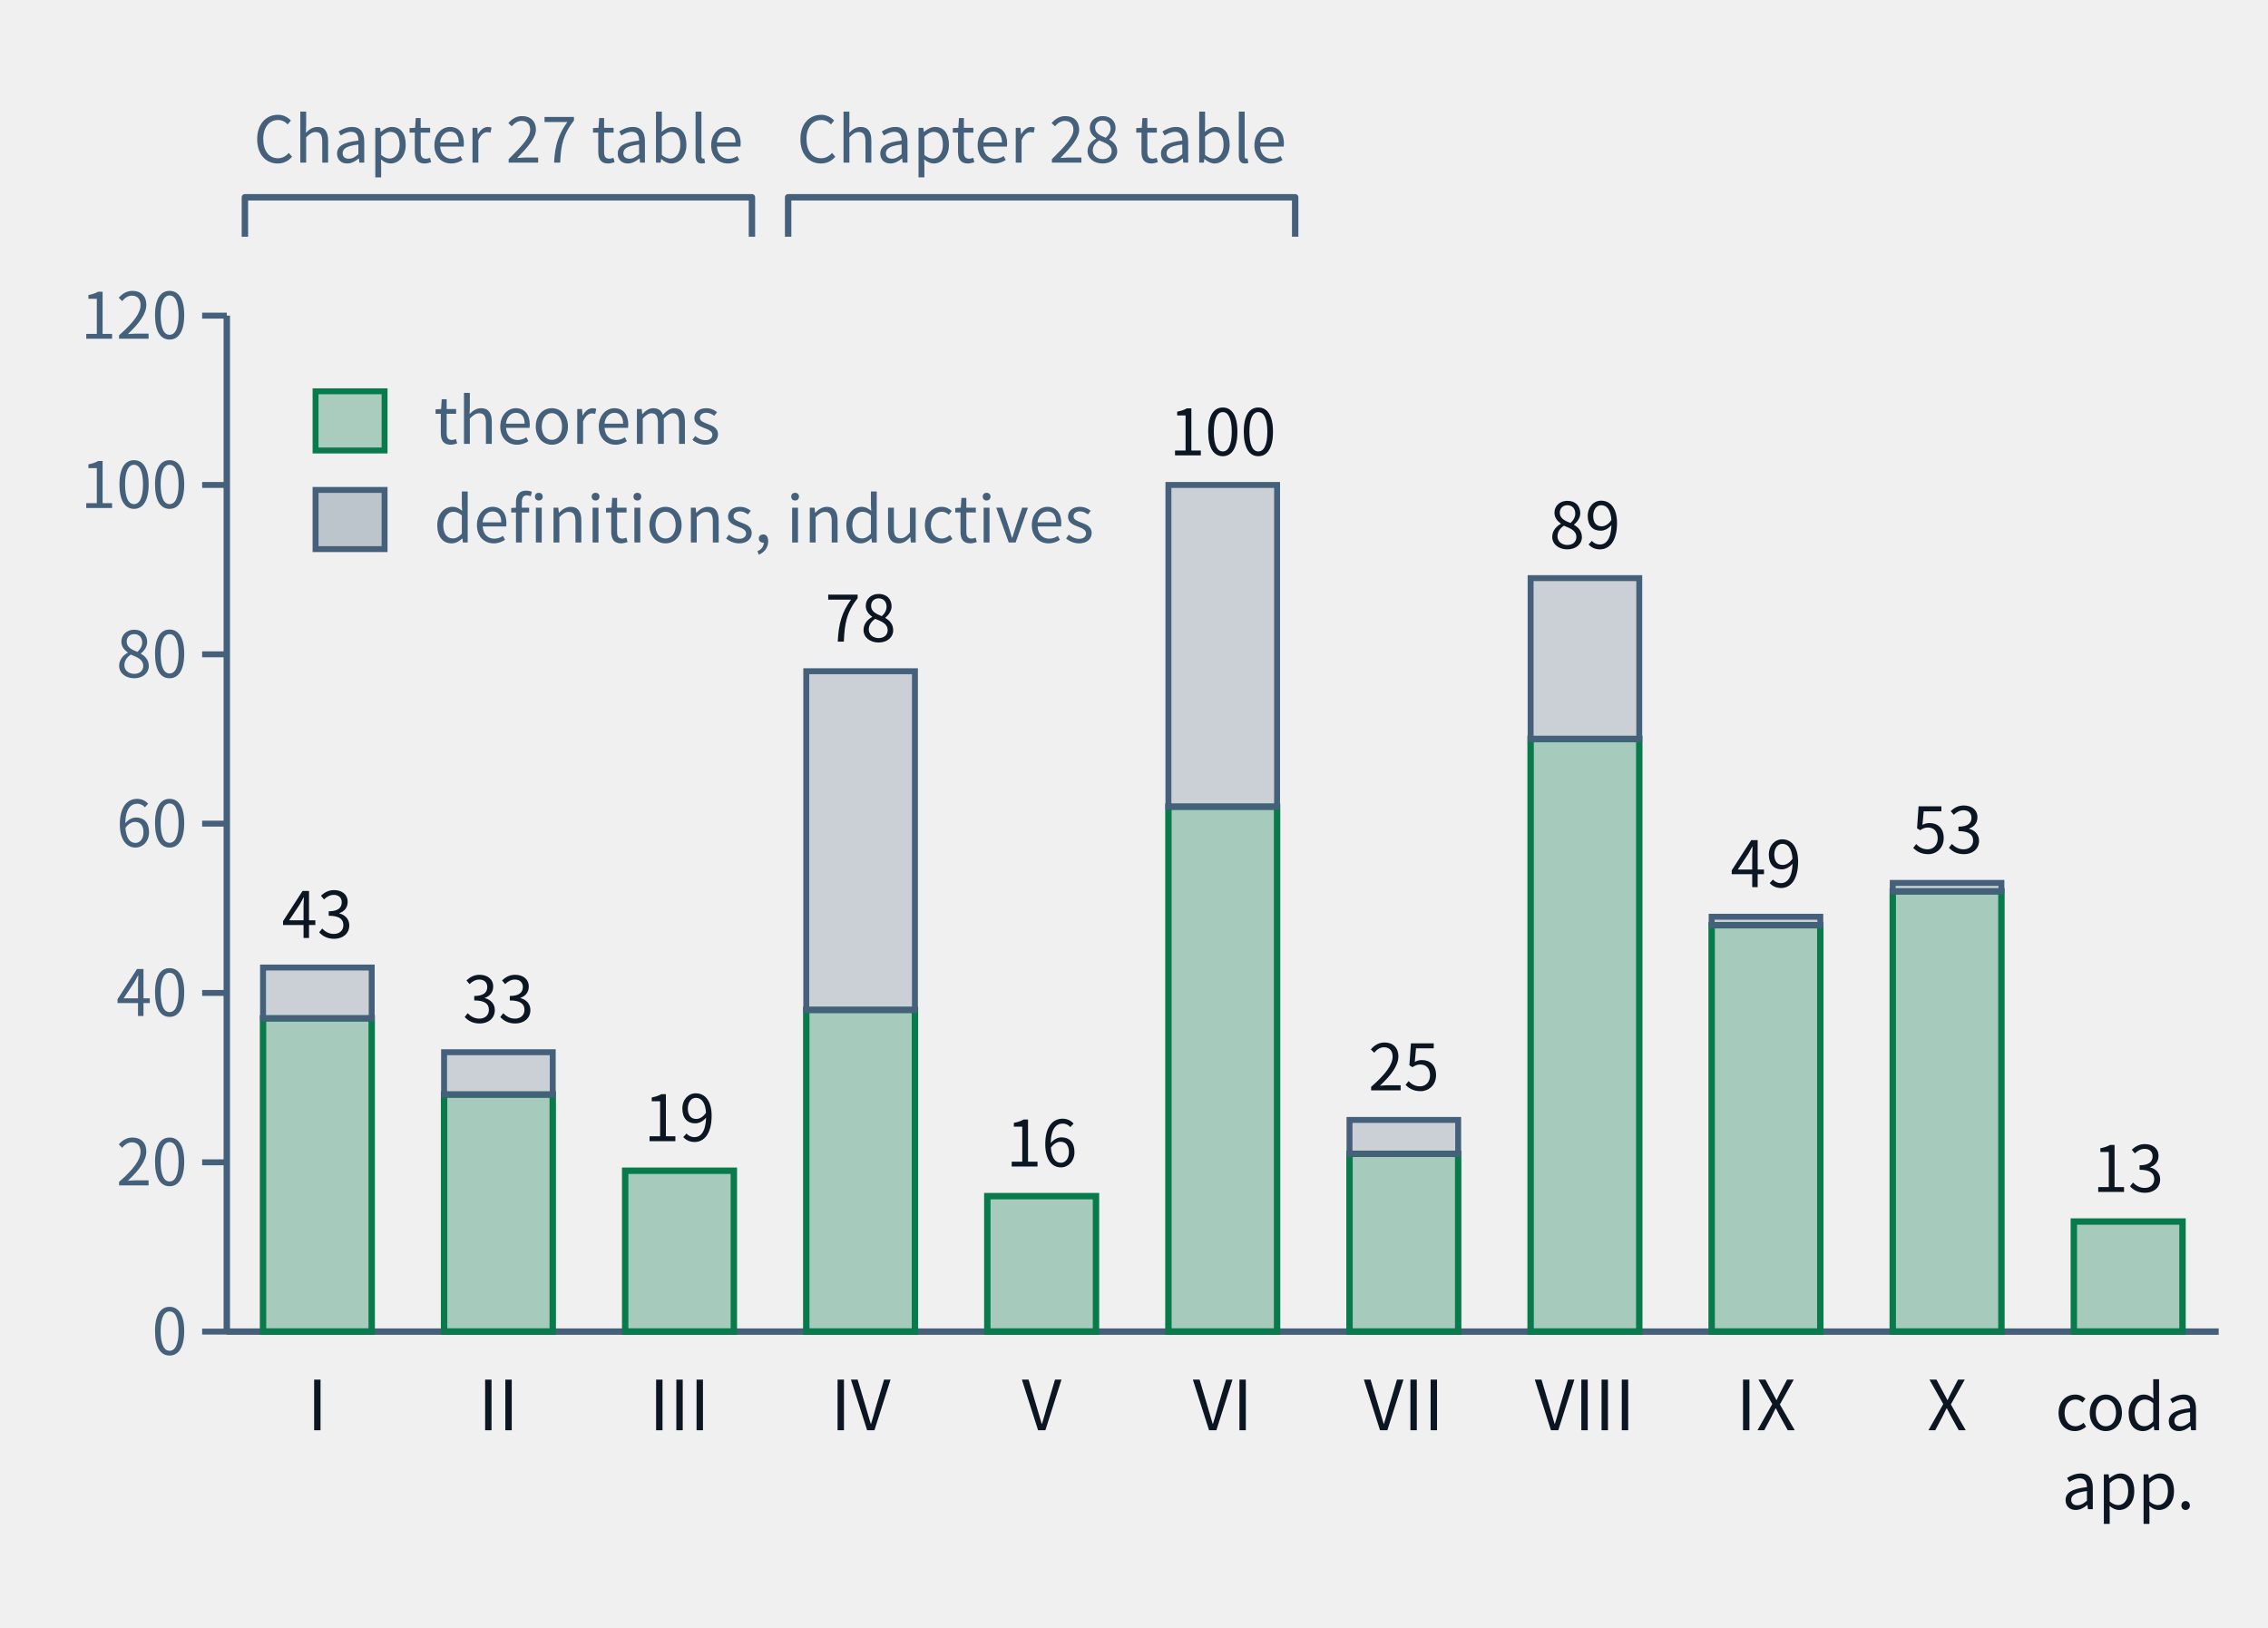
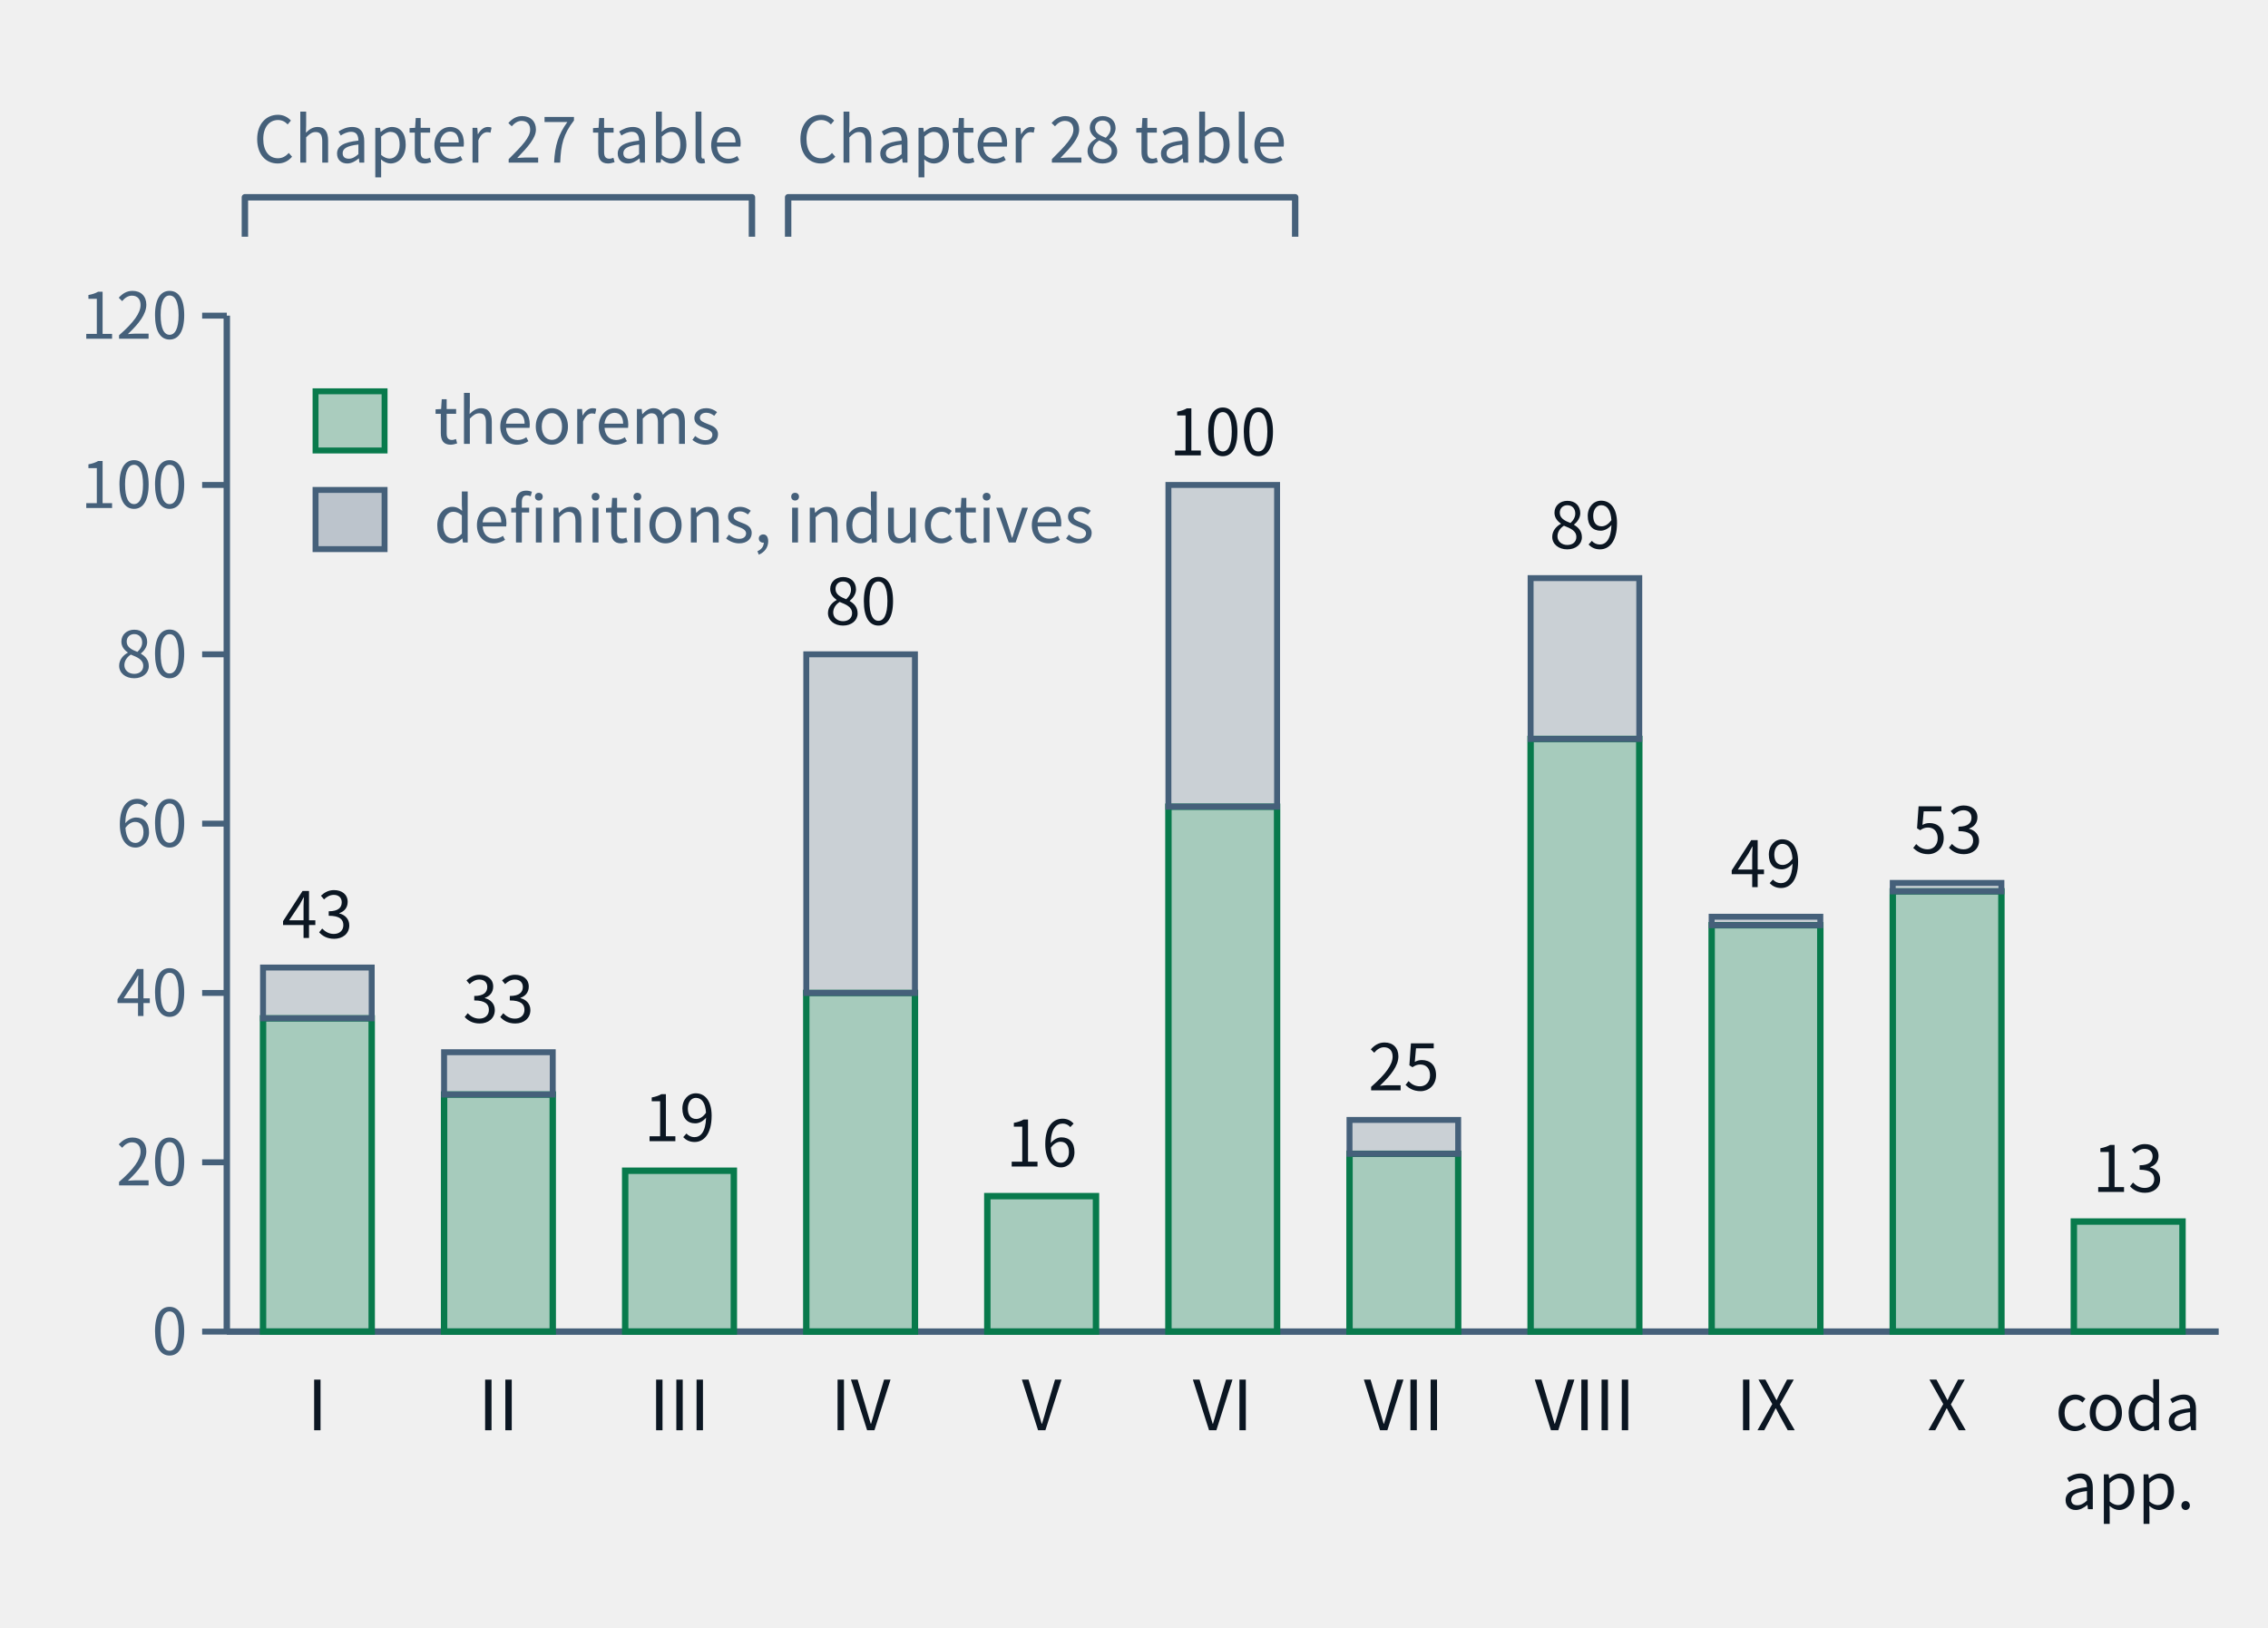
- <svg xmlns="http://www.w3.org/2000/svg" class="tr-fig" data-tr-fig="ch28-declaration-parts" data-lang="en" viewBox="0 0 460 330" width="460" height="330" font-family="'Noto Sans SC', 'Noto Sans CJK SC', 'Source Sans 3', 'PingFang SC', 'Microsoft YaHei', system-ui, sans-serif" role="img" aria-label="A bar chart. Along the bottom are Parts I to X and 'coda and appendices'; each bar is the number of distinct declarations the chapters of that part cite with lean=, green below for declarations of kind theorem in the lock, grey above for definitions and inductive types. I: 37 theorems, 6 other; II: 28 theorems, 5 other; III: 19 theorems, 0 other; IV: 38 theorems, 40 other; V: 16 theorems, 0 other; VI: 62 theorems, 38 other; VII: 21 theorems, 4 other; VIII: 70 theorems, 19 other; IX: 48 theorems, 1 other; X: 52 theorems, 1 other; coda and appendices: 13 theorems, 0 other. Two braces above the bars mark Parts I–III as the Chapter 27 audit table and Parts IV–VI as the Chapter 28 audit table.">
+ <svg xmlns="http://www.w3.org/2000/svg" class="tr-fig" data-tr-fig="ch28-declaration-parts" data-lang="en" viewBox="0 0 460 330" width="460" height="330" font-family="'Noto Sans SC', 'Noto Sans CJK SC', 'Source Sans 3', 'PingFang SC', 'Microsoft YaHei', system-ui, sans-serif" role="img" aria-label="A bar chart. Along the bottom are Parts I to X and 'coda and appendices'; each bar is the number of distinct declarations the chapters of that part cite with lean=, green below for declarations of kind theorem in the lock, grey above for definitions and inductive types. I: 37 theorems, 6 other; II: 28 theorems, 5 other; III: 19 theorems, 0 other; IV: 40 theorems, 40 other; V: 16 theorems, 0 other; VI: 62 theorems, 38 other; VII: 21 theorems, 4 other; VIII: 70 theorems, 19 other; IX: 48 theorems, 1 other; X: 52 theorems, 1 other; coda and appendices: 13 theorems, 0 other. Two braces above the bars mark Parts I–III as the Chapter 27 audit table and Parts IV–VI as the Chapter 28 audit table.">
  <style>.ts-ink{stroke:#0b1622}.tf-ink{fill:#0b1622}.ts-dim{stroke:#45607a}.tf-dim{fill:#45607a}.ts-faint{stroke:#9db3c4}.tf-faint{fill:#9db3c4}.ts-edge{stroke:#b9d0dd}.tf-edge{fill:#b9d0dd}.ts-hot{stroke:#5f9bb5}.tf-hot{fill:#5f9bb5}.ts-bg{stroke:#ffffff}.tf-bg{fill:#ffffff}.ts-panel{stroke:#eef5f9}.tf-panel{fill:#eef5f9}.ts-sheet{stroke:#f7fbfd}.tf-sheet{fill:#f7fbfd}.ts-cyan{stroke:#007c8a}.tf-cyan{fill:#007c8a}.ts-magenta{stroke:#b0128f}.tf-magenta{fill:#b0128f}.ts-amber{stroke:#946200}.tf-amber{fill:#946200}.ts-violet{stroke:#5a45c8}.tf-violet{fill:#5a45c8}.ts-ok{stroke:#087a4c}.tf-ok{fill:#087a4c}.ts-warn{stroke:#c21f3a}.tf-warn{fill:#c21f3a}.ts-blue{stroke:#1d5fd0}.tf-blue{fill:#1d5fd0}.ts-orange{stroke:#b85410}.tf-orange{fill:#b85410}.ts-sigma{stroke:#28405a}.tf-sigma{fill:#28405a}@media (prefers-color-scheme:dark){.ts-ink{stroke:#d4efff}.tf-ink{fill:#d4efff}.ts-dim{stroke:#6f8ea5}.tf-dim{fill:#6f8ea5}.ts-faint{stroke:#34506a}.tf-faint{fill:#34506a}.ts-edge{stroke:#143049}.tf-edge{fill:#143049}.ts-hot{stroke:#1f5d7c}.tf-hot{fill:#1f5d7c}.ts-bg{stroke:#03060c}.tf-bg{fill:#03060c}.ts-panel{stroke:#07101b}.tf-panel{fill:#07101b}.ts-sheet{stroke:#050c16}.tf-sheet{fill:#050c16}.ts-cyan{stroke:#19f0ff}.tf-cyan{fill:#19f0ff}.ts-magenta{stroke:#ff2fd0}.tf-magenta{fill:#ff2fd0}.ts-amber{stroke:#ffc83d}.tf-amber{fill:#ffc83d}.ts-violet{stroke:#9d8cff}.tf-violet{fill:#9d8cff}.ts-ok{stroke:#46ffb2}.tf-ok{fill:#46ffb2}.ts-warn{stroke:#ff5064}.tf-warn{fill:#ff5064}.ts-blue{stroke:#2a7bff}.tf-blue{fill:#2a7bff}.ts-orange{stroke:#ff8a3c}.tf-orange{fill:#ff8a3c}.ts-sigma{stroke:#cfe3ff}.tf-sigma{fill:#cfe3ff}}</style>
  <line x1="46" y1="64" x2="46" y2="270" class="ts-dim" stroke-width="1.3" fill="none" />
  <line x1="41" y1="270" x2="46" y2="270" class="ts-dim" stroke-width="1.2" fill="none" />
  <text class="tf-dim" x="38" y="274.68" font-size="13" text-anchor="end">0</text>
  <line x1="41" y1="235.67" x2="46" y2="235.67" class="ts-dim" stroke-width="1.2" fill="none" />
  <text class="tf-dim" x="38" y="240.35" font-size="13" text-anchor="end">20</text>
  <line x1="41" y1="201.33" x2="46" y2="201.33" class="ts-dim" stroke-width="1.2" fill="none" />
  <text class="tf-dim" x="38" y="206.01" font-size="13" text-anchor="end">40</text>
  <line x1="41" y1="167" x2="46" y2="167" class="ts-dim" stroke-width="1.2" fill="none" />
  <text class="tf-dim" x="38" y="171.68" font-size="13" text-anchor="end">60</text>
  <line x1="41" y1="132.67" x2="46" y2="132.67" class="ts-dim" stroke-width="1.2" fill="none" />
  <text class="tf-dim" x="38" y="137.35" font-size="13" text-anchor="end">80</text>
  <line x1="41" y1="98.33" x2="46" y2="98.33" class="ts-dim" stroke-width="1.2" fill="none" />
  <text class="tf-dim" x="38" y="103.01" font-size="13" text-anchor="end">100</text>
  <line x1="41" y1="64" x2="46" y2="64" class="ts-dim" stroke-width="1.2" fill="none" />
  <text class="tf-dim" x="38" y="68.68" font-size="13" text-anchor="end">120</text>
  <line x1="46" y1="270" x2="450" y2="270" class="ts-dim" stroke-width="1.3" fill="none" />
  <rect x="53.35" y="206.48" width="22.04" height="63.52" class="ts-ok tf-ok" stroke-width="1.3" fill-opacity="0.32" />
  <rect x="53.35" y="196.18" width="22.04" height="10.3" class="ts-dim tf-dim" stroke-width="1.2" fill-opacity="0.22" />
  <text class="tf-ink" x="64.36" y="190.18" font-size="13" text-anchor="middle">43</text>
  <text class="tf-ink" x="64.36" y="290" font-size="14" text-anchor="middle">I</text>
  <rect x="90.07" y="221.93" width="22.04" height="48.07" class="ts-ok tf-ok" stroke-width="1.3" fill-opacity="0.32" />
  <rect x="90.07" y="213.35" width="22.04" height="8.58" class="ts-dim tf-dim" stroke-width="1.2" fill-opacity="0.22" />
  <text class="tf-ink" x="101.09" y="207.35" font-size="13" text-anchor="middle">33</text>
  <text class="tf-ink" x="101.09" y="290" font-size="14" text-anchor="middle">II</text>
  <rect x="126.8" y="237.38" width="22.04" height="32.62" class="ts-ok tf-ok" stroke-width="1.3" fill-opacity="0.32" />
  <text class="tf-ink" x="137.82" y="231.38" font-size="13" text-anchor="middle">19</text>
  <text class="tf-ink" x="137.82" y="290" font-size="14" text-anchor="middle">III</text>
-   <rect x="163.53" y="204.77" width="22.04" height="65.23" class="ts-ok tf-ok" stroke-width="1.3" fill-opacity="0.32" />
-   <rect x="163.53" y="136.1" width="22.04" height="68.67" class="ts-dim tf-dim" stroke-width="1.2" fill-opacity="0.22" />
-   <text class="tf-ink" x="174.55" y="130.1" font-size="13" text-anchor="middle">78</text>
+   <rect x="163.53" y="201.33" width="22.04" height="68.67" class="ts-ok tf-ok" stroke-width="1.3" fill-opacity="0.32" />
+   <rect x="163.53" y="132.67" width="22.04" height="68.67" class="ts-dim tf-dim" stroke-width="1.2" fill-opacity="0.22" />
+   <text class="tf-ink" x="174.55" y="126.67" font-size="13" text-anchor="middle">80</text>
  <text class="tf-ink" x="174.55" y="290" font-size="14" text-anchor="middle">IV</text>
  <rect x="200.25" y="242.53" width="22.04" height="27.47" class="ts-ok tf-ok" stroke-width="1.3" fill-opacity="0.32" />
  <text class="tf-ink" x="211.27" y="236.53" font-size="13" text-anchor="middle">16</text>
  <text class="tf-ink" x="211.27" y="290" font-size="14" text-anchor="middle">V</text>
  <rect x="236.98" y="163.57" width="22.04" height="106.43" class="ts-ok tf-ok" stroke-width="1.3" fill-opacity="0.32" />
  <rect x="236.98" y="98.33" width="22.04" height="65.23" class="ts-dim tf-dim" stroke-width="1.2" fill-opacity="0.22" />
  <text class="tf-ink" x="248" y="92.33" font-size="13" text-anchor="middle">100</text>
  <text class="tf-ink" x="248" y="290" font-size="14" text-anchor="middle">VI</text>
  <rect x="273.71" y="233.95" width="22.04" height="36.05" class="ts-ok tf-ok" stroke-width="1.3" fill-opacity="0.32" />
  <rect x="273.71" y="227.08" width="22.04" height="6.87" class="ts-dim tf-dim" stroke-width="1.2" fill-opacity="0.22" />
  <text class="tf-ink" x="284.73" y="221.08" font-size="13" text-anchor="middle">25</text>
  <text class="tf-ink" x="284.73" y="290" font-size="14" text-anchor="middle">VII</text>
  <rect x="310.44" y="149.83" width="22.04" height="120.17" class="ts-ok tf-ok" stroke-width="1.3" fill-opacity="0.32" />
  <rect x="310.44" y="117.22" width="22.04" height="32.62" class="ts-dim tf-dim" stroke-width="1.2" fill-opacity="0.22" />
  <text class="tf-ink" x="321.45" y="111.22" font-size="13" text-anchor="middle">89</text>
  <text class="tf-ink" x="321.45" y="290" font-size="14" text-anchor="middle">VIII</text>
  <rect x="347.16" y="187.6" width="22.04" height="82.4" class="ts-ok tf-ok" stroke-width="1.3" fill-opacity="0.32" />
  <rect x="347.16" y="185.88" width="22.04" height="1.72" class="ts-dim tf-dim" stroke-width="1.2" fill-opacity="0.22" />
  <text class="tf-ink" x="358.18" y="179.88" font-size="13" text-anchor="middle">49</text>
  <text class="tf-ink" x="358.18" y="290" font-size="14" text-anchor="middle">IX</text>
  <rect x="383.89" y="180.73" width="22.04" height="89.27" class="ts-ok tf-ok" stroke-width="1.3" fill-opacity="0.32" />
  <rect x="383.89" y="179.02" width="22.04" height="1.72" class="ts-dim tf-dim" stroke-width="1.2" fill-opacity="0.22" />
  <text class="tf-ink" x="394.91" y="173.02" font-size="13" text-anchor="middle">53</text>
  <text class="tf-ink" x="394.91" y="290" font-size="14" text-anchor="middle">X</text>
  <rect x="420.62" y="247.68" width="22.04" height="22.32" class="ts-ok tf-ok" stroke-width="1.3" fill-opacity="0.32" />
  <text class="tf-ink" x="431.64" y="241.68" font-size="13" text-anchor="middle">13</text>
  <text class="tf-ink" x="431.64" y="290" font-size="13" text-anchor="middle">coda</text>
  <text class="tf-ink" x="431.64" y="306" font-size="13" text-anchor="middle">app.</text>
  <path d="M49.67 48 L49.67 40 L152.51 40 L152.51 48" class="ts-dim" stroke-width="1.3" stroke-linejoin="round" fill="none" />
  <text class="tf-dim" x="101.09" y="32.98" font-size="13" text-anchor="middle">Chapter 27 table</text>
  <path d="M159.85 48 L159.85 40 L262.69 40 L262.69 48" class="ts-dim" stroke-width="1.3" stroke-linejoin="round" fill="none" />
  <text class="tf-dim" x="211.27" y="32.98" font-size="13" text-anchor="middle">Chapter 28 table</text>
  <rect x="64" y="79.34" width="14" height="12" class="ts-ok tf-ok" stroke-width="1.2" fill-opacity="0.3" />
  <text class="tf-dim" x="88" y="90" font-size="13">theorems</text>
  <rect x="64" y="99.34" width="14" height="12" class="ts-dim tf-dim" stroke-width="1.2" fill-opacity="0.3" />
  <text class="tf-dim" x="88" y="110" font-size="13">definitions, inductives</text>
</svg>
